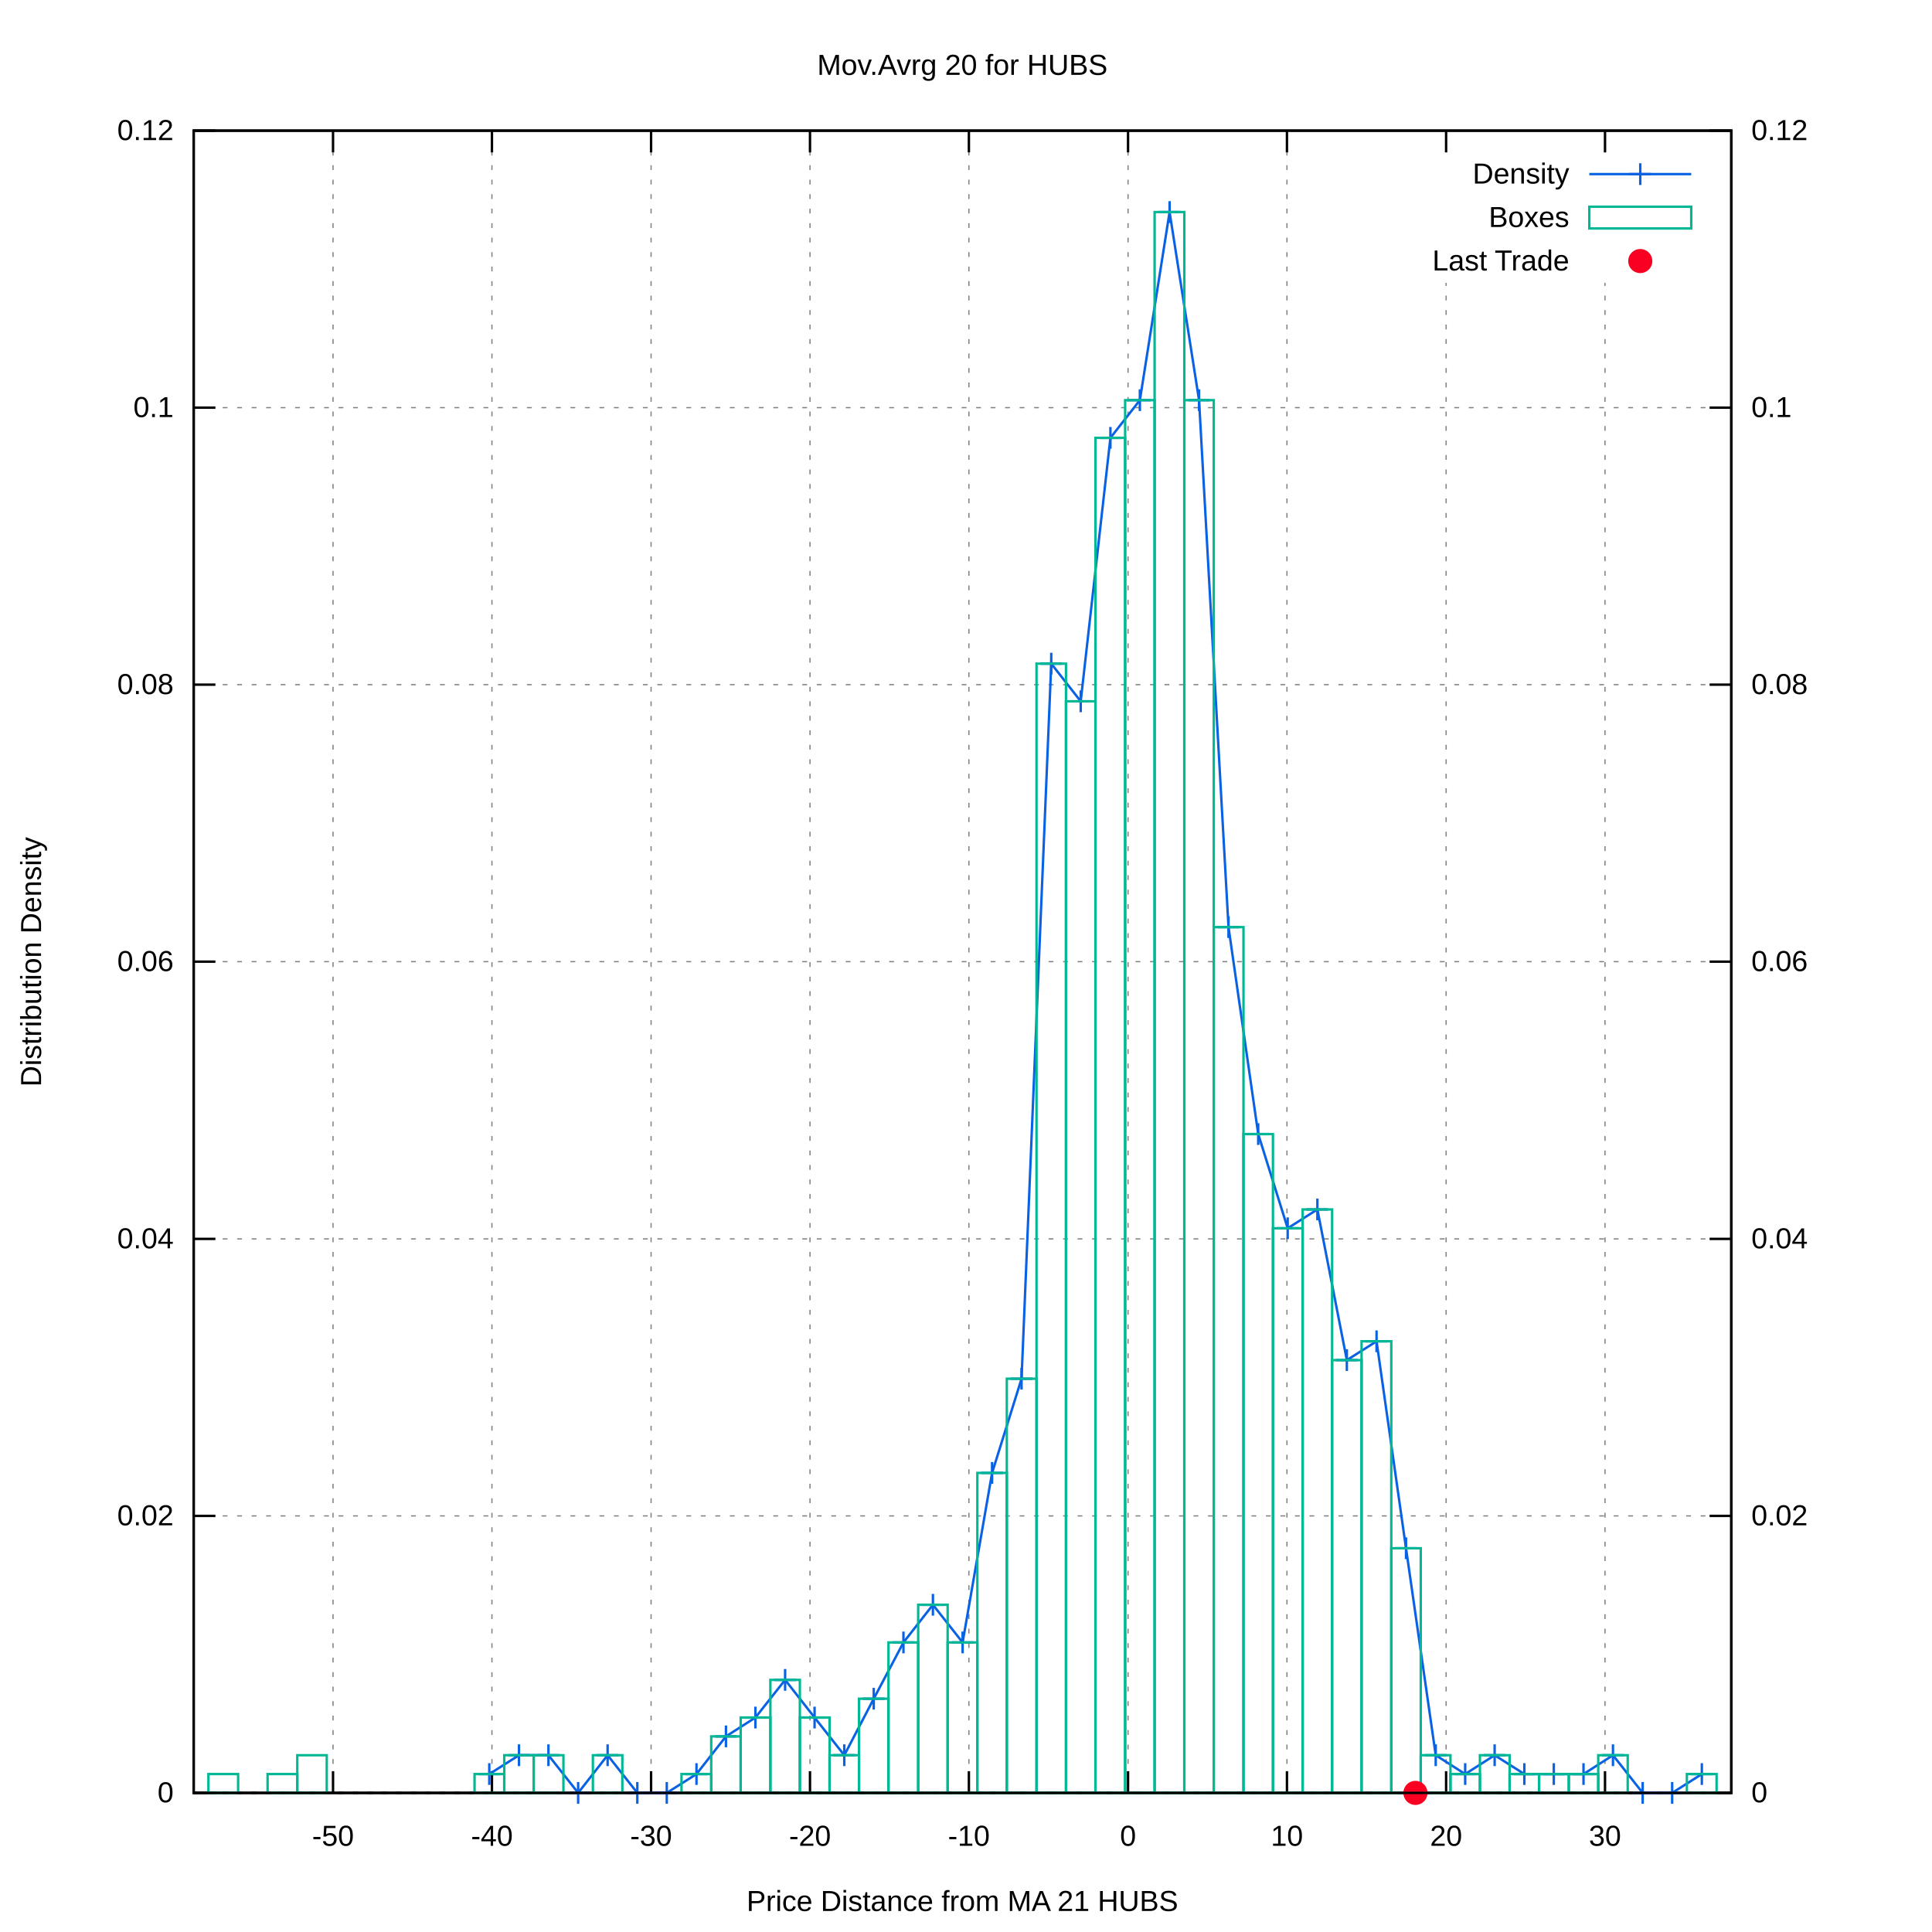
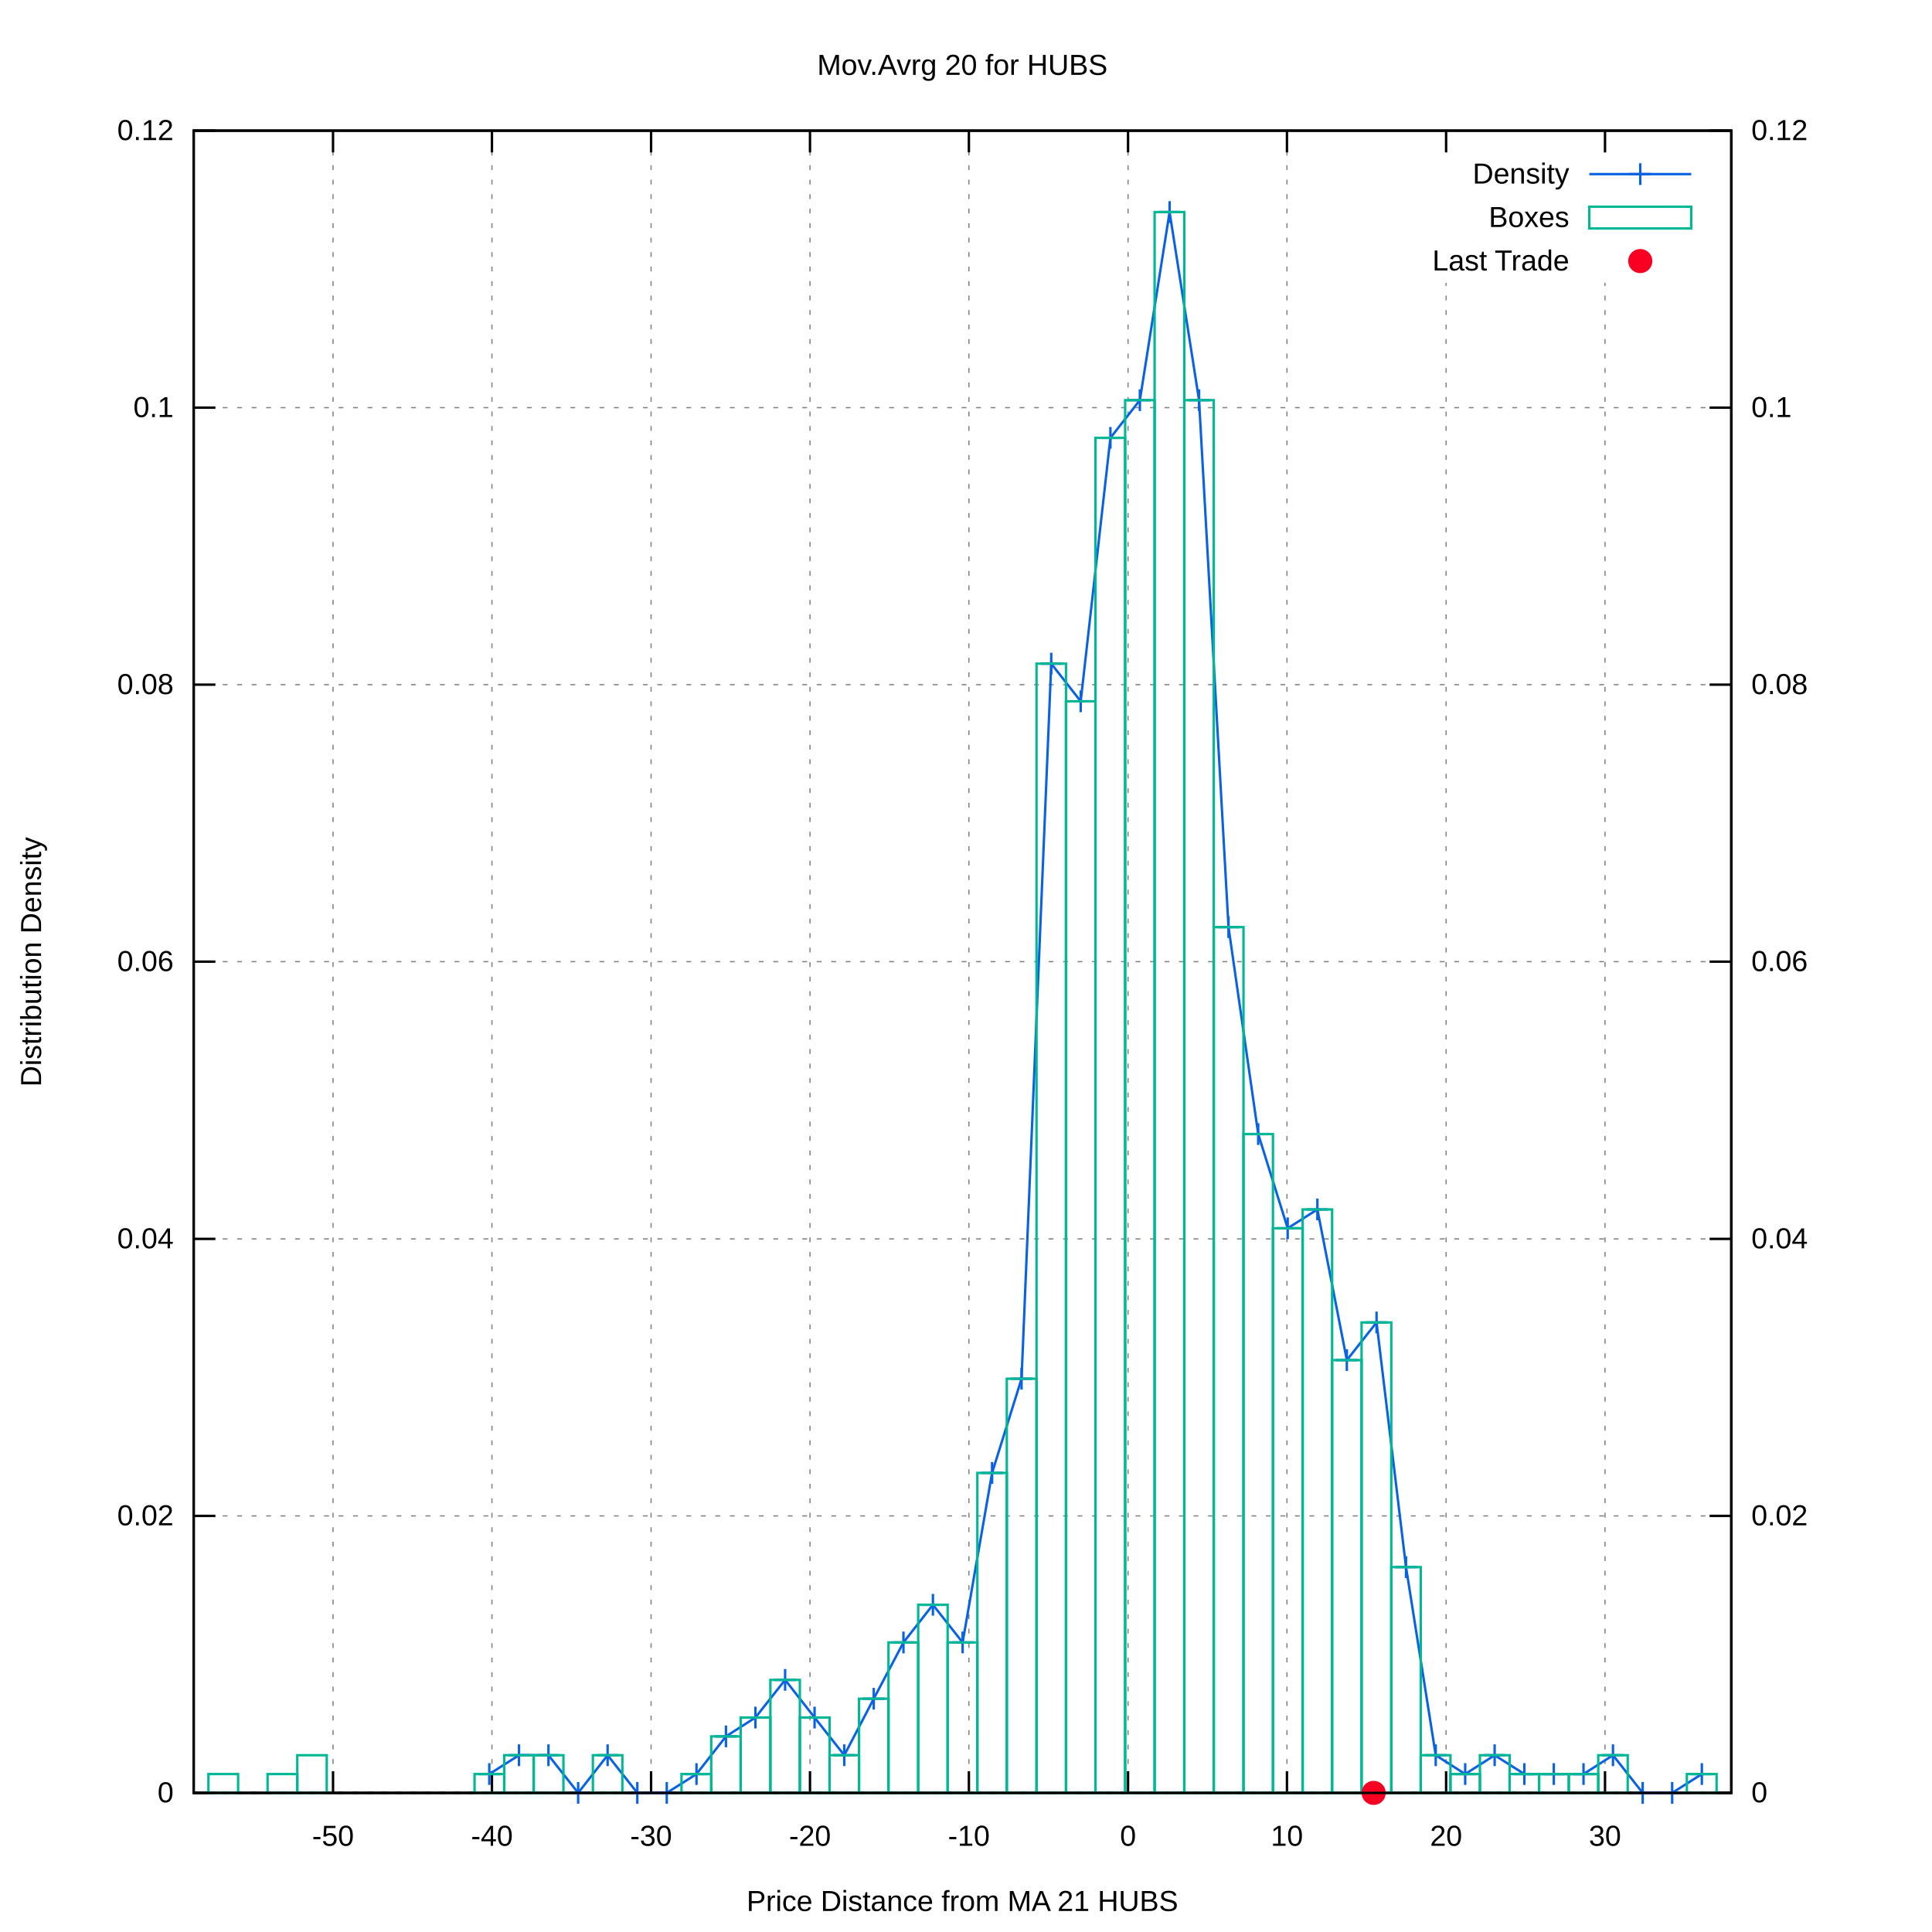
<svg xmlns="http://www.w3.org/2000/svg" xmlns:xlink="http://www.w3.org/1999/xlink" viewBox="0 0 800 800">
  <g id="gnuplot_canvas">
    <rect x="0" y="0" width="800" height="800" fill="#ffffff" />
    <defs>
      <circle id="gpDot" r="0.5" stroke-width="0.5" />
      <path id="gpPt0" stroke-width="0.222" stroke="currentColor" d="M-1,0 h2 M0,-1 v2" />
      <path id="gpPt1" stroke-width="0.222" stroke="currentColor" d="M-1,-1 L1,1 M1,-1 L-1,1" />
      <path id="gpPt2" stroke-width="0.222" stroke="currentColor" d="M-1,0 L1,0 M0,-1 L0,1 M-1,-1 L1,1 M-1,1 L1,-1" />
      <rect id="gpPt3" stroke-width="0.222" stroke="currentColor" x="-1" y="-1" width="2" height="2" />
      <rect id="gpPt4" stroke-width="0.222" stroke="currentColor" fill="currentColor" x="-1" y="-1" width="2" height="2" />
      <circle id="gpPt5" stroke-width="0.222" stroke="currentColor" cx="0" cy="0" r="1" />
      <use xlink:href="#gpPt5" id="gpPt6" fill="currentColor" stroke="none" />
      <path id="gpPt7" stroke-width="0.222" stroke="currentColor" d="M0,-1.33 L-1.33,0.67 L1.33,0.67 z" />
      <use xlink:href="#gpPt7" id="gpPt8" fill="currentColor" stroke="none" />
      <use xlink:href="#gpPt7" id="gpPt9" stroke="currentColor" transform="rotate(180)" />
      <use xlink:href="#gpPt9" id="gpPt10" fill="currentColor" stroke="none" />
      <use xlink:href="#gpPt3" id="gpPt11" stroke="currentColor" transform="rotate(45)" />
      <use xlink:href="#gpPt11" id="gpPt12" fill="currentColor" stroke="none" />
      <path id="gpPt13" stroke-width="0.222" stroke="currentColor" d="M0,1.330 L1.265,0.411 L0.782,-1.067 L-0.782,-1.076 L-1.265,0.411 z" />
      <use xlink:href="#gpPt13" id="gpPt14" fill="currentColor" stroke="none" />
      <filter id="textbox" filterUnits="objectBoundingBox" x="0" y="0" height="1" width="1">
        <feFlood flood-color="#FFFFFF" flood-opacity="1" result="bgnd" />
        <feComposite in="SourceGraphic" in2="bgnd" operator="atop" />
      </filter>
      <filter id="greybox" filterUnits="objectBoundingBox" x="0" y="0" height="1" width="1">
        <feFlood flood-color="lightgrey" flood-opacity="1" result="grey" />
        <feComposite in="SourceGraphic" in2="grey" operator="atop" />
      </filter>
    </defs>
    <g fill="none" color="#FFFFFF" stroke="black" stroke-width="1.00" stroke-linecap="butt" stroke-linejoin="miter">
</g>
    <g fill="none" color="black" stroke="currentColor" stroke-width="1.00" stroke-linecap="butt" stroke-linejoin="miter">
</g>
    <g fill="none" color="black" stroke="black" stroke-width="0.50" stroke-linecap="butt" stroke-linejoin="miter">
</g>
    <g fill="none" color="gray" stroke="currentColor" stroke-width="0.50" stroke-linecap="butt" stroke-linejoin="miter">
      <path stroke="gray" stroke-dasharray="2,4" class="gridline" d="M80.2,742.4 L716.9,742.4  " />
    </g>
    <g fill="none" color="gray" stroke="gray" stroke-width="1.00" stroke-linecap="butt" stroke-linejoin="miter">
</g>
    <g fill="none" color="black" stroke="currentColor" stroke-width="1.00" stroke-linecap="butt" stroke-linejoin="miter">
      <path stroke="black" d="M80.2,742.4 L89.2,742.4  " />
      <g transform="translate(71.9,746.3)" stroke="none" fill="black" font-family="arial" font-size="12.00" text-anchor="end">
        <text>
          <tspan font-family="arial"> 0</tspan>
        </text>
      </g>
    </g>
    <g fill="none" color="black" stroke="currentColor" stroke-width="1.00" stroke-linecap="butt" stroke-linejoin="miter">
</g>
    <g fill="none" color="black" stroke="black" stroke-width="0.50" stroke-linecap="butt" stroke-linejoin="miter">
</g>
    <g fill="none" color="gray" stroke="currentColor" stroke-width="0.50" stroke-linecap="butt" stroke-linejoin="miter">
      <path stroke="gray" stroke-dasharray="2,4" class="gridline" d="M80.2,627.7 L716.9,627.7  " />
    </g>
    <g fill="none" color="gray" stroke="gray" stroke-width="1.00" stroke-linecap="butt" stroke-linejoin="miter">
</g>
    <g fill="none" color="black" stroke="currentColor" stroke-width="1.00" stroke-linecap="butt" stroke-linejoin="miter">
      <path stroke="black" d="M80.2,627.7 L89.2,627.7  " />
      <g transform="translate(71.9,631.6)" stroke="none" fill="black" font-family="arial" font-size="12.00" text-anchor="end">
        <text>
          <tspan font-family="arial"> 0.02</tspan>
        </text>
      </g>
    </g>
    <g fill="none" color="black" stroke="currentColor" stroke-width="1.00" stroke-linecap="butt" stroke-linejoin="miter">
</g>
    <g fill="none" color="black" stroke="black" stroke-width="0.50" stroke-linecap="butt" stroke-linejoin="miter">
</g>
    <g fill="none" color="gray" stroke="currentColor" stroke-width="0.50" stroke-linecap="butt" stroke-linejoin="miter">
      <path stroke="gray" stroke-dasharray="2,4" class="gridline" d="M80.2,513.0 L716.9,513.0  " />
    </g>
    <g fill="none" color="gray" stroke="gray" stroke-width="1.00" stroke-linecap="butt" stroke-linejoin="miter">
</g>
    <g fill="none" color="black" stroke="currentColor" stroke-width="1.00" stroke-linecap="butt" stroke-linejoin="miter">
      <path stroke="black" d="M80.2,513.0 L89.2,513.0  " />
      <g transform="translate(71.9,516.9)" stroke="none" fill="black" font-family="arial" font-size="12.00" text-anchor="end">
        <text>
          <tspan font-family="arial"> 0.04</tspan>
        </text>
      </g>
    </g>
    <g fill="none" color="black" stroke="currentColor" stroke-width="1.00" stroke-linecap="butt" stroke-linejoin="miter">
</g>
    <g fill="none" color="black" stroke="black" stroke-width="0.50" stroke-linecap="butt" stroke-linejoin="miter">
</g>
    <g fill="none" color="gray" stroke="currentColor" stroke-width="0.50" stroke-linecap="butt" stroke-linejoin="miter">
      <path stroke="gray" stroke-dasharray="2,4" class="gridline" d="M80.2,398.2 L716.9,398.2  " />
    </g>
    <g fill="none" color="gray" stroke="gray" stroke-width="1.00" stroke-linecap="butt" stroke-linejoin="miter">
</g>
    <g fill="none" color="black" stroke="currentColor" stroke-width="1.00" stroke-linecap="butt" stroke-linejoin="miter">
      <path stroke="black" d="M80.2,398.2 L89.2,398.2  " />
      <g transform="translate(71.9,402.1)" stroke="none" fill="black" font-family="arial" font-size="12.00" text-anchor="end">
        <text>
          <tspan font-family="arial"> 0.06</tspan>
        </text>
      </g>
    </g>
    <g fill="none" color="black" stroke="currentColor" stroke-width="1.00" stroke-linecap="butt" stroke-linejoin="miter">
</g>
    <g fill="none" color="black" stroke="black" stroke-width="0.50" stroke-linecap="butt" stroke-linejoin="miter">
</g>
    <g fill="none" color="gray" stroke="currentColor" stroke-width="0.50" stroke-linecap="butt" stroke-linejoin="miter">
      <path stroke="gray" stroke-dasharray="2,4" class="gridline" d="M80.2,283.5 L716.9,283.5  " />
    </g>
    <g fill="none" color="gray" stroke="gray" stroke-width="1.00" stroke-linecap="butt" stroke-linejoin="miter">
</g>
    <g fill="none" color="black" stroke="currentColor" stroke-width="1.00" stroke-linecap="butt" stroke-linejoin="miter">
      <path stroke="black" d="M80.2,283.5 L89.2,283.5  " />
      <g transform="translate(71.9,287.4)" stroke="none" fill="black" font-family="arial" font-size="12.00" text-anchor="end">
        <text>
          <tspan font-family="arial"> 0.08</tspan>
        </text>
      </g>
    </g>
    <g fill="none" color="black" stroke="currentColor" stroke-width="1.00" stroke-linecap="butt" stroke-linejoin="miter">
</g>
    <g fill="none" color="black" stroke="black" stroke-width="0.50" stroke-linecap="butt" stroke-linejoin="miter">
</g>
    <g fill="none" color="gray" stroke="currentColor" stroke-width="0.50" stroke-linecap="butt" stroke-linejoin="miter">
      <path stroke="gray" stroke-dasharray="2,4" class="gridline" d="M80.2,168.8 L716.9,168.8  " />
    </g>
    <g fill="none" color="gray" stroke="gray" stroke-width="1.00" stroke-linecap="butt" stroke-linejoin="miter">
</g>
    <g fill="none" color="black" stroke="currentColor" stroke-width="1.00" stroke-linecap="butt" stroke-linejoin="miter">
      <path stroke="black" d="M80.2,168.8 L89.2,168.8  " />
      <g transform="translate(71.9,172.7)" stroke="none" fill="black" font-family="arial" font-size="12.00" text-anchor="end">
        <text>
          <tspan font-family="arial"> 0.1</tspan>
        </text>
      </g>
    </g>
    <g fill="none" color="black" stroke="currentColor" stroke-width="1.00" stroke-linecap="butt" stroke-linejoin="miter">
</g>
    <g fill="none" color="black" stroke="black" stroke-width="0.50" stroke-linecap="butt" stroke-linejoin="miter">
</g>
    <g fill="none" color="gray" stroke="currentColor" stroke-width="0.50" stroke-linecap="butt" stroke-linejoin="miter">
      <path stroke="gray" stroke-dasharray="2,4" class="gridline" d="M80.2,54.1 L716.9,54.1  " />
    </g>
    <g fill="none" color="gray" stroke="gray" stroke-width="1.00" stroke-linecap="butt" stroke-linejoin="miter">
</g>
    <g fill="none" color="black" stroke="currentColor" stroke-width="1.00" stroke-linecap="butt" stroke-linejoin="miter">
      <path stroke="black" d="M80.2,54.1 L89.2,54.1  " />
      <g transform="translate(71.9,58.0)" stroke="none" fill="black" font-family="arial" font-size="12.00" text-anchor="end">
        <text>
          <tspan font-family="arial"> 0.12</tspan>
        </text>
      </g>
    </g>
    <g fill="none" color="black" stroke="currentColor" stroke-width="1.00" stroke-linecap="butt" stroke-linejoin="miter">
</g>
    <g fill="none" color="black" stroke="black" stroke-width="0.50" stroke-linecap="butt" stroke-linejoin="miter">
</g>
    <g fill="none" color="gray" stroke="currentColor" stroke-width="0.50" stroke-linecap="butt" stroke-linejoin="miter">
      <path stroke="gray" stroke-dasharray="2,4" class="gridline" d="M137.9,742.4 L137.9,54.1  " />
    </g>
    <g fill="none" color="gray" stroke="gray" stroke-width="1.00" stroke-linecap="butt" stroke-linejoin="miter">
</g>
    <g fill="none" color="black" stroke="currentColor" stroke-width="1.00" stroke-linecap="butt" stroke-linejoin="miter">
      <path stroke="black" d="M137.9,742.4 L137.9,733.4 M137.9,54.1 L137.9,63.1  " />
      <g transform="translate(137.9,764.3)" stroke="none" fill="black" font-family="arial" font-size="12.00" text-anchor="middle">
        <text>
          <tspan font-family="arial">-50</tspan>
        </text>
      </g>
    </g>
    <g fill="none" color="black" stroke="currentColor" stroke-width="1.00" stroke-linecap="butt" stroke-linejoin="miter">
</g>
    <g fill="none" color="black" stroke="black" stroke-width="0.50" stroke-linecap="butt" stroke-linejoin="miter">
</g>
    <g fill="none" color="gray" stroke="currentColor" stroke-width="0.50" stroke-linecap="butt" stroke-linejoin="miter">
      <path stroke="gray" stroke-dasharray="2,4" class="gridline" d="M203.7,742.4 L203.7,54.1  " />
    </g>
    <g fill="none" color="gray" stroke="gray" stroke-width="1.00" stroke-linecap="butt" stroke-linejoin="miter">
</g>
    <g fill="none" color="black" stroke="currentColor" stroke-width="1.00" stroke-linecap="butt" stroke-linejoin="miter">
      <path stroke="black" d="M203.7,742.4 L203.7,733.4 M203.7,54.1 L203.7,63.1  " />
      <g transform="translate(203.7,764.3)" stroke="none" fill="black" font-family="arial" font-size="12.00" text-anchor="middle">
        <text>
          <tspan font-family="arial">-40</tspan>
        </text>
      </g>
    </g>
    <g fill="none" color="black" stroke="currentColor" stroke-width="1.00" stroke-linecap="butt" stroke-linejoin="miter">
</g>
    <g fill="none" color="black" stroke="black" stroke-width="0.50" stroke-linecap="butt" stroke-linejoin="miter">
</g>
    <g fill="none" color="gray" stroke="currentColor" stroke-width="0.50" stroke-linecap="butt" stroke-linejoin="miter">
      <path stroke="gray" stroke-dasharray="2,4" class="gridline" d="M269.6,742.4 L269.6,54.1  " />
    </g>
    <g fill="none" color="gray" stroke="gray" stroke-width="1.00" stroke-linecap="butt" stroke-linejoin="miter">
</g>
    <g fill="none" color="black" stroke="currentColor" stroke-width="1.00" stroke-linecap="butt" stroke-linejoin="miter">
      <path stroke="black" d="M269.6,742.4 L269.6,733.4 M269.6,54.1 L269.6,63.1  " />
      <g transform="translate(269.6,764.3)" stroke="none" fill="black" font-family="arial" font-size="12.00" text-anchor="middle">
        <text>
          <tspan font-family="arial">-30</tspan>
        </text>
      </g>
    </g>
    <g fill="none" color="black" stroke="currentColor" stroke-width="1.00" stroke-linecap="butt" stroke-linejoin="miter">
</g>
    <g fill="none" color="black" stroke="black" stroke-width="0.50" stroke-linecap="butt" stroke-linejoin="miter">
</g>
    <g fill="none" color="gray" stroke="currentColor" stroke-width="0.50" stroke-linecap="butt" stroke-linejoin="miter">
      <path stroke="gray" stroke-dasharray="2,4" class="gridline" d="M335.4,742.4 L335.4,54.1  " />
    </g>
    <g fill="none" color="gray" stroke="gray" stroke-width="1.00" stroke-linecap="butt" stroke-linejoin="miter">
</g>
    <g fill="none" color="black" stroke="currentColor" stroke-width="1.00" stroke-linecap="butt" stroke-linejoin="miter">
      <path stroke="black" d="M335.4,742.4 L335.4,733.4 M335.4,54.1 L335.4,63.1  " />
      <g transform="translate(335.4,764.3)" stroke="none" fill="black" font-family="arial" font-size="12.00" text-anchor="middle">
        <text>
          <tspan font-family="arial">-20</tspan>
        </text>
      </g>
    </g>
    <g fill="none" color="black" stroke="currentColor" stroke-width="1.00" stroke-linecap="butt" stroke-linejoin="miter">
</g>
    <g fill="none" color="black" stroke="black" stroke-width="0.50" stroke-linecap="butt" stroke-linejoin="miter">
</g>
    <g fill="none" color="gray" stroke="currentColor" stroke-width="0.50" stroke-linecap="butt" stroke-linejoin="miter">
      <path stroke="gray" stroke-dasharray="2,4" class="gridline" d="M401.2,742.4 L401.2,54.1  " />
    </g>
    <g fill="none" color="gray" stroke="gray" stroke-width="1.00" stroke-linecap="butt" stroke-linejoin="miter">
</g>
    <g fill="none" color="black" stroke="currentColor" stroke-width="1.00" stroke-linecap="butt" stroke-linejoin="miter">
      <path stroke="black" d="M401.2,742.4 L401.2,733.4 M401.2,54.1 L401.2,63.1  " />
      <g transform="translate(401.2,764.3)" stroke="none" fill="black" font-family="arial" font-size="12.00" text-anchor="middle">
        <text>
          <tspan font-family="arial">-10</tspan>
        </text>
      </g>
    </g>
    <g fill="none" color="black" stroke="currentColor" stroke-width="1.00" stroke-linecap="butt" stroke-linejoin="miter">
</g>
    <g fill="none" color="black" stroke="black" stroke-width="0.50" stroke-linecap="butt" stroke-linejoin="miter">
</g>
    <g fill="none" color="gray" stroke="currentColor" stroke-width="0.50" stroke-linecap="butt" stroke-linejoin="miter">
      <path stroke="gray" stroke-dasharray="2,4" class="gridline" d="M467.1,742.4 L467.1,54.1  " />
    </g>
    <g fill="none" color="gray" stroke="gray" stroke-width="1.00" stroke-linecap="butt" stroke-linejoin="miter">
</g>
    <g fill="none" color="black" stroke="currentColor" stroke-width="1.00" stroke-linecap="butt" stroke-linejoin="miter">
      <path stroke="black" d="M467.1,742.4 L467.1,733.4 M467.1,54.1 L467.1,63.1  " />
      <g transform="translate(467.1,764.3)" stroke="none" fill="black" font-family="arial" font-size="12.00" text-anchor="middle">
        <text>
          <tspan font-family="arial"> 0</tspan>
        </text>
      </g>
    </g>
    <g fill="none" color="black" stroke="currentColor" stroke-width="1.00" stroke-linecap="butt" stroke-linejoin="miter">
</g>
    <g fill="none" color="black" stroke="black" stroke-width="0.50" stroke-linecap="butt" stroke-linejoin="miter">
</g>
    <g fill="none" color="gray" stroke="currentColor" stroke-width="0.50" stroke-linecap="butt" stroke-linejoin="miter">
      <path stroke="gray" stroke-dasharray="2,4" class="gridline" d="M532.9,742.4 L532.9,54.1  " />
    </g>
    <g fill="none" color="gray" stroke="gray" stroke-width="1.00" stroke-linecap="butt" stroke-linejoin="miter">
</g>
    <g fill="none" color="black" stroke="currentColor" stroke-width="1.00" stroke-linecap="butt" stroke-linejoin="miter">
      <path stroke="black" d="M532.9,742.4 L532.9,733.4 M532.9,54.1 L532.9,63.1  " />
      <g transform="translate(532.9,764.3)" stroke="none" fill="black" font-family="arial" font-size="12.00" text-anchor="middle">
        <text>
          <tspan font-family="arial"> 10</tspan>
        </text>
      </g>
    </g>
    <g fill="none" color="black" stroke="currentColor" stroke-width="1.00" stroke-linecap="butt" stroke-linejoin="miter">
</g>
    <g fill="none" color="black" stroke="black" stroke-width="0.50" stroke-linecap="butt" stroke-linejoin="miter">
</g>
    <g fill="none" color="gray" stroke="currentColor" stroke-width="0.50" stroke-linecap="butt" stroke-linejoin="miter">
      <path stroke="gray" stroke-dasharray="2,4" class="gridline" d="M598.8,742.4 L598.8,117.1 M598.8,63.1 L598.8,54.1  " />
    </g>
    <g fill="none" color="gray" stroke="gray" stroke-width="1.00" stroke-linecap="butt" stroke-linejoin="miter">
</g>
    <g fill="none" color="black" stroke="currentColor" stroke-width="1.00" stroke-linecap="butt" stroke-linejoin="miter">
      <path stroke="black" d="M598.8,742.4 L598.8,733.4 M598.8,54.1 L598.8,63.1  " />
      <g transform="translate(598.8,764.3)" stroke="none" fill="black" font-family="arial" font-size="12.00" text-anchor="middle">
        <text>
          <tspan font-family="arial"> 20</tspan>
        </text>
      </g>
    </g>
    <g fill="none" color="black" stroke="currentColor" stroke-width="1.00" stroke-linecap="butt" stroke-linejoin="miter">
</g>
    <g fill="none" color="black" stroke="black" stroke-width="0.50" stroke-linecap="butt" stroke-linejoin="miter">
</g>
    <g fill="none" color="gray" stroke="currentColor" stroke-width="0.50" stroke-linecap="butt" stroke-linejoin="miter">
      <path stroke="gray" stroke-dasharray="2,4" class="gridline" d="M664.6,742.4 L664.6,117.1 M664.6,63.1 L664.6,54.1  " />
    </g>
    <g fill="none" color="gray" stroke="gray" stroke-width="1.00" stroke-linecap="butt" stroke-linejoin="miter">
</g>
    <g fill="none" color="black" stroke="currentColor" stroke-width="1.00" stroke-linecap="butt" stroke-linejoin="miter">
      <path stroke="black" d="M664.6,742.4 L664.6,733.4 M664.6,54.1 L664.6,63.1  " />
      <g transform="translate(664.6,764.3)" stroke="none" fill="black" font-family="arial" font-size="12.00" text-anchor="middle">
        <text>
          <tspan font-family="arial"> 30</tspan>
        </text>
      </g>
    </g>
    <g fill="none" color="black" stroke="currentColor" stroke-width="1.00" stroke-linecap="butt" stroke-linejoin="miter">
      <path stroke="black" d="M716.9,742.4 L707.9,742.4  " />
      <g transform="translate(725.2,746.3)" stroke="none" fill="black" font-family="arial" font-size="12.00" text-anchor="start">
        <text>
          <tspan font-family="arial"> 0</tspan>
        </text>
      </g>
    </g>
    <g fill="none" color="black" stroke="currentColor" stroke-width="1.00" stroke-linecap="butt" stroke-linejoin="miter">
      <path stroke="black" d="M716.9,627.7 L707.9,627.7  " />
      <g transform="translate(725.2,631.6)" stroke="none" fill="black" font-family="arial" font-size="12.00" text-anchor="start">
        <text>
          <tspan font-family="arial"> 0.02</tspan>
        </text>
      </g>
    </g>
    <g fill="none" color="black" stroke="currentColor" stroke-width="1.00" stroke-linecap="butt" stroke-linejoin="miter">
      <path stroke="black" d="M716.9,513.0 L707.9,513.0  " />
      <g transform="translate(725.2,516.9)" stroke="none" fill="black" font-family="arial" font-size="12.00" text-anchor="start">
        <text>
          <tspan font-family="arial"> 0.04</tspan>
        </text>
      </g>
    </g>
    <g fill="none" color="black" stroke="currentColor" stroke-width="1.00" stroke-linecap="butt" stroke-linejoin="miter">
      <path stroke="black" d="M716.9,398.2 L707.9,398.2  " />
      <g transform="translate(725.2,402.1)" stroke="none" fill="black" font-family="arial" font-size="12.00" text-anchor="start">
        <text>
          <tspan font-family="arial"> 0.06</tspan>
        </text>
      </g>
    </g>
    <g fill="none" color="black" stroke="currentColor" stroke-width="1.00" stroke-linecap="butt" stroke-linejoin="miter">
      <path stroke="black" d="M716.9,283.5 L707.9,283.5  " />
      <g transform="translate(725.2,287.4)" stroke="none" fill="black" font-family="arial" font-size="12.00" text-anchor="start">
        <text>
          <tspan font-family="arial"> 0.08</tspan>
        </text>
      </g>
    </g>
    <g fill="none" color="black" stroke="currentColor" stroke-width="1.00" stroke-linecap="butt" stroke-linejoin="miter">
      <path stroke="black" d="M716.9,168.8 L707.9,168.8  " />
      <g transform="translate(725.2,172.7)" stroke="none" fill="black" font-family="arial" font-size="12.00" text-anchor="start">
        <text>
          <tspan font-family="arial"> 0.1</tspan>
        </text>
      </g>
    </g>
    <g fill="none" color="black" stroke="currentColor" stroke-width="1.00" stroke-linecap="butt" stroke-linejoin="miter">
      <path stroke="black" d="M716.9,54.1 L707.9,54.1  " />
      <g transform="translate(725.2,58.0)" stroke="none" fill="black" font-family="arial" font-size="12.00" text-anchor="start">
        <text>
          <tspan font-family="arial"> 0.12</tspan>
        </text>
      </g>
    </g>
    <g fill="none" color="black" stroke="currentColor" stroke-width="1.00" stroke-linecap="butt" stroke-linejoin="miter">
</g>
    <g fill="none" color="gray" stroke="currentColor" stroke-width="1.00" stroke-linecap="butt" stroke-linejoin="miter">
      <path stroke="black" stroke-dasharray="2,4" d="M80.2,742.4 L716.9,742.4  " />
    </g>
    <g fill="none" color="black" stroke="currentColor" stroke-width="1.00" stroke-linecap="butt" stroke-linejoin="miter">
      <path stroke="black" d="M80.2,54.1 L80.2,742.4 L716.9,742.4 L716.9,54.1 L80.2,54.1 Z  " />
    </g>
    <g fill="none" color="black" stroke="currentColor" stroke-width="1.00" stroke-linecap="butt" stroke-linejoin="miter">
      <g transform="translate(17.0,398.3) rotate(270)" stroke="none" fill="black" font-family="arial" font-size="12.00" text-anchor="middle">
        <text>
          <tspan font-family="arial">Distribution Density</tspan>
        </text>
      </g>
    </g>
    <g fill="none" color="black" stroke="currentColor" stroke-width="1.00" stroke-linecap="butt" stroke-linejoin="miter">
      <g transform="translate(398.5,791.3)" stroke="none" fill="black" font-family="arial" font-size="12.00" text-anchor="middle">
        <text>
          <tspan font-family="arial">Price Distance from MA 21 HUBS</tspan>
        </text>
      </g>
    </g>
    <g fill="none" color="black" stroke="currentColor" stroke-width="1.00" stroke-linecap="butt" stroke-linejoin="miter">
      <g transform="translate(398.5,31.0)" stroke="none" fill="black" font-family="arial" font-size="12.00" text-anchor="middle">
        <text>
          <tspan font-family="arial">Mov.Avrg 20 for HUBS </tspan>
        </text>
      </g>
    </g>
    <g id="gnuplot_plot_1">
      <g fill="none" color="black" stroke="currentColor" stroke-width="1.00" stroke-linecap="butt" stroke-linejoin="miter">
        <g transform="translate(649.8,76.0)" stroke="none" fill="black" font-family="arial" font-size="12.00" text-anchor="end">
          <text>
            <tspan font-family="arial">Density</tspan>
          </text>
        </g>
      </g>
      <g fill="none" color="black" stroke="currentColor" stroke-width="1.00" stroke-linecap="butt" stroke-linejoin="miter">
-         <path stroke="rgb(  9,  97, 228)" d="M658.1,72.1 L700.3,72.1 M202.6,734.6 L214.9,726.8 L227.1,726.8 L239.4,742.4 L251.6,726.8 L263.9,742.4   L276.1,742.4 L288.4,734.6 L300.6,719.0 L312.8,711.2 L325.1,695.6 L337.3,711.2 L349.6,726.8 L361.8,703.4   L374.1,680.1 L386.3,664.5 L398.6,680.1 L410.8,609.9 L423.0,570.9 L435.3,274.8 L447.5,290.4 L459.8,181.3   L472.0,165.7 L484.3,87.8 L496.5,165.7 L508.7,383.9 L521.0,469.6 L533.2,508.6 L545.5,500.8 L557.7,563.2   L570.0,555.4 L582.2,641.1 L594.5,726.8 L606.7,734.6 L618.9,726.8 L631.2,734.6 L643.4,734.6 L655.7,734.6   L667.9,726.8 L680.2,742.4 L692.4,742.4 L704.7,734.6  " />
+         <path stroke="rgb(  9,  97, 228)" d="M658.1,72.1 L700.3,72.1 M202.6,734.6 L214.9,726.8 L227.1,726.8 L239.4,742.4 L251.6,726.8 L263.9,742.4   L276.1,742.4 L288.4,734.6 L300.6,719.0 L312.8,711.2 L325.1,695.6 L337.3,711.2 L349.6,726.8 L361.8,703.4   L374.1,680.1 L386.3,664.5 L398.6,680.1 L410.8,609.9 L423.0,570.9 L435.3,274.8 L447.5,290.4 L459.8,181.3   L472.0,165.7 L484.3,87.8 L496.5,165.7 L508.7,383.9 L521.0,469.6 L533.2,508.6 L545.5,500.8 L557.7,563.2   L570.0,547.6 L582.2,648.9 L594.5,726.8 L606.7,734.6 L618.9,726.8 L631.2,734.6 L643.4,734.6 L655.7,734.6   L667.9,726.8 L680.2,742.4 L692.4,742.4 L704.7,734.6  " />
        <use xlink:href="#gpPt0" transform="translate(202.6,734.6) scale(4.50)" color="rgb(  9,  97, 228)" />
        <use xlink:href="#gpPt0" transform="translate(214.9,726.8) scale(4.50)" color="rgb(  9,  97, 228)" />
        <use xlink:href="#gpPt0" transform="translate(227.1,726.8) scale(4.50)" color="rgb(  9,  97, 228)" />
        <use xlink:href="#gpPt0" transform="translate(239.4,742.4) scale(4.50)" color="rgb(  9,  97, 228)" />
        <use xlink:href="#gpPt0" transform="translate(251.6,726.8) scale(4.50)" color="rgb(  9,  97, 228)" />
        <use xlink:href="#gpPt0" transform="translate(263.9,742.4) scale(4.50)" color="rgb(  9,  97, 228)" />
        <use xlink:href="#gpPt0" transform="translate(276.1,742.4) scale(4.50)" color="rgb(  9,  97, 228)" />
        <use xlink:href="#gpPt0" transform="translate(288.4,734.6) scale(4.50)" color="rgb(  9,  97, 228)" />
        <use xlink:href="#gpPt0" transform="translate(300.6,719.0) scale(4.50)" color="rgb(  9,  97, 228)" />
        <use xlink:href="#gpPt0" transform="translate(312.8,711.2) scale(4.50)" color="rgb(  9,  97, 228)" />
        <use xlink:href="#gpPt0" transform="translate(325.1,695.6) scale(4.50)" color="rgb(  9,  97, 228)" />
        <use xlink:href="#gpPt0" transform="translate(337.3,711.2) scale(4.50)" color="rgb(  9,  97, 228)" />
        <use xlink:href="#gpPt0" transform="translate(349.6,726.8) scale(4.50)" color="rgb(  9,  97, 228)" />
        <use xlink:href="#gpPt0" transform="translate(361.8,703.4) scale(4.50)" color="rgb(  9,  97, 228)" />
        <use xlink:href="#gpPt0" transform="translate(374.1,680.1) scale(4.50)" color="rgb(  9,  97, 228)" />
        <use xlink:href="#gpPt0" transform="translate(386.3,664.5) scale(4.50)" color="rgb(  9,  97, 228)" />
        <use xlink:href="#gpPt0" transform="translate(398.6,680.1) scale(4.50)" color="rgb(  9,  97, 228)" />
        <use xlink:href="#gpPt0" transform="translate(410.8,609.9) scale(4.50)" color="rgb(  9,  97, 228)" />
        <use xlink:href="#gpPt0" transform="translate(423.0,570.9) scale(4.50)" color="rgb(  9,  97, 228)" />
        <use xlink:href="#gpPt0" transform="translate(435.3,274.8) scale(4.50)" color="rgb(  9,  97, 228)" />
        <use xlink:href="#gpPt0" transform="translate(447.5,290.4) scale(4.50)" color="rgb(  9,  97, 228)" />
        <use xlink:href="#gpPt0" transform="translate(459.8,181.3) scale(4.50)" color="rgb(  9,  97, 228)" />
        <use xlink:href="#gpPt0" transform="translate(472.0,165.7) scale(4.50)" color="rgb(  9,  97, 228)" />
        <use xlink:href="#gpPt0" transform="translate(484.3,87.8) scale(4.50)" color="rgb(  9,  97, 228)" />
        <use xlink:href="#gpPt0" transform="translate(496.5,165.7) scale(4.50)" color="rgb(  9,  97, 228)" />
        <use xlink:href="#gpPt0" transform="translate(508.7,383.9) scale(4.50)" color="rgb(  9,  97, 228)" />
        <use xlink:href="#gpPt0" transform="translate(521.0,469.6) scale(4.50)" color="rgb(  9,  97, 228)" />
        <use xlink:href="#gpPt0" transform="translate(533.2,508.6) scale(4.50)" color="rgb(  9,  97, 228)" />
        <use xlink:href="#gpPt0" transform="translate(545.5,500.8) scale(4.50)" color="rgb(  9,  97, 228)" />
        <use xlink:href="#gpPt0" transform="translate(557.7,563.2) scale(4.50)" color="rgb(  9,  97, 228)" />
-         <use xlink:href="#gpPt0" transform="translate(570.0,555.4) scale(4.50)" color="rgb(  9,  97, 228)" />
-         <use xlink:href="#gpPt0" transform="translate(582.2,641.1) scale(4.50)" color="rgb(  9,  97, 228)" />
+         <use xlink:href="#gpPt0" transform="translate(570.0,547.6) scale(4.50)" color="rgb(  9,  97, 228)" />
+         <use xlink:href="#gpPt0" transform="translate(582.2,648.9) scale(4.50)" color="rgb(  9,  97, 228)" />
        <use xlink:href="#gpPt0" transform="translate(594.5,726.8) scale(4.50)" color="rgb(  9,  97, 228)" />
        <use xlink:href="#gpPt0" transform="translate(606.7,734.6) scale(4.50)" color="rgb(  9,  97, 228)" />
        <use xlink:href="#gpPt0" transform="translate(618.9,726.8) scale(4.50)" color="rgb(  9,  97, 228)" />
        <use xlink:href="#gpPt0" transform="translate(631.2,734.6) scale(4.50)" color="rgb(  9,  97, 228)" />
        <use xlink:href="#gpPt0" transform="translate(643.4,734.6) scale(4.50)" color="rgb(  9,  97, 228)" />
        <use xlink:href="#gpPt0" transform="translate(655.7,734.6) scale(4.50)" color="rgb(  9,  97, 228)" />
        <use xlink:href="#gpPt0" transform="translate(667.9,726.8) scale(4.50)" color="rgb(  9,  97, 228)" />
        <use xlink:href="#gpPt0" transform="translate(680.2,742.4) scale(4.50)" color="rgb(  9,  97, 228)" />
        <use xlink:href="#gpPt0" transform="translate(692.4,742.4) scale(4.50)" color="rgb(  9,  97, 228)" />
        <use xlink:href="#gpPt0" transform="translate(704.7,734.6) scale(4.50)" color="rgb(  9,  97, 228)" />
        <use xlink:href="#gpPt0" transform="translate(679.2,72.1) scale(4.50)" color="rgb(  9,  97, 228)" />
      </g>
    </g>
    <g id="gnuplot_plot_2">
      <g fill="none" color="black" stroke="currentColor" stroke-width="1.00" stroke-linecap="butt" stroke-linejoin="miter">
        <g transform="translate(649.8,94.0)" stroke="none" fill="black" font-family="arial" font-size="12.00" text-anchor="end">
          <text>
            <tspan font-family="arial">Boxes</tspan>
          </text>
        </g>
      </g>
      <g fill="none" color="black" stroke="currentColor" stroke-width="1.00" stroke-linecap="butt" stroke-linejoin="miter">
        <path stroke="rgb(  0, 184, 148)" d="M658.1,94.6 L700.3,94.6 L700.3,85.6 L658.1,85.6 L658.1,94.6 Z  " />
        <path stroke="rgb(  0, 184, 148)" d="M86.3,742.4 L86.3,734.6 L98.6,734.6 L98.6,742.4 L86.3,742.4 Z  " />
        <path stroke="rgb(  0, 184, 148)" d="M110.8,742.4 L110.8,734.6 L123.1,734.6 L123.1,742.4 L110.8,742.4 Z  " />
        <path stroke="rgb(  0, 184, 148)" d="M123.1,742.4 L123.1,726.8 L135.3,726.8 L135.3,742.4 L123.1,742.4 Z  " />
        <path stroke="rgb(  0, 184, 148)" d="M196.5,742.4 L196.5,734.6 L208.8,734.6 L208.8,742.4 L196.5,742.4 Z  " />
        <path stroke="rgb(  0, 184, 148)" d="M208.8,742.4 L208.8,726.8 L221.0,726.8 L221.0,742.4 L208.8,742.4 Z  " />
        <path stroke="rgb(  0, 184, 148)" d="M221.0,742.4 L221.0,726.8 L233.3,726.8 L233.3,742.4 L221.0,742.4 Z  " />
        <path stroke="rgb(  0, 184, 148)" d="M245.5,742.4 L245.5,726.8 L257.7,726.8 L257.7,742.4 L245.5,742.4 Z  " />
        <path stroke="rgb(  0, 184, 148)" d="M282.2,742.4 L282.2,734.6 L294.5,734.6 L294.5,742.4 L282.2,742.4 Z  " />
        <path stroke="rgb(  0, 184, 148)" d="M294.5,742.4 L294.5,719.0 L306.7,719.0 L306.7,742.4 L294.5,742.4 Z  " />
        <path stroke="rgb(  0, 184, 148)" d="M306.7,742.4 L306.7,711.2 L319.0,711.2 L319.0,742.4 L306.7,742.4 Z  " />
        <path stroke="rgb(  0, 184, 148)" d="M319.0,742.4 L319.0,695.6 L331.2,695.6 L331.2,742.4 L319.0,742.4 Z  " />
        <path stroke="rgb(  0, 184, 148)" d="M331.2,742.4 L331.2,711.2 L343.5,711.2 L343.5,742.4 L331.2,742.4 Z  " />
        <path stroke="rgb(  0, 184, 148)" d="M343.5,742.4 L343.5,726.8 L355.7,726.8 L355.7,742.4 L343.5,742.4 Z  " />
        <path stroke="rgb(  0, 184, 148)" d="M355.7,742.4 L355.7,703.4 L367.9,703.4 L367.9,742.4 L355.7,742.4 Z  " />
        <path stroke="rgb(  0, 184, 148)" d="M367.9,742.4 L367.9,680.1 L380.2,680.1 L380.2,742.4 L367.9,742.4 Z  " />
        <path stroke="rgb(  0, 184, 148)" d="M380.2,742.4 L380.2,664.5 L392.4,664.5 L392.4,742.4 L380.2,742.4 Z  " />
        <path stroke="rgb(  0, 184, 148)" d="M392.4,742.4 L392.4,680.1 L404.7,680.1 L404.7,742.4 L392.4,742.4 Z  " />
        <path stroke="rgb(  0, 184, 148)" d="M404.7,742.4 L404.7,609.9 L416.9,609.9 L416.9,742.4 L404.7,742.4 Z  " />
        <path stroke="rgb(  0, 184, 148)" d="M416.9,742.4 L416.9,570.9 L429.2,570.9 L429.2,742.4 L416.9,742.4 Z  " />
        <path stroke="rgb(  0, 184, 148)" d="M429.2,742.4 L429.2,274.8 L441.4,274.8 L441.4,742.4 L429.2,742.4 Z  " />
        <path stroke="rgb(  0, 184, 148)" d="M441.4,742.4 L441.4,290.4 L453.6,290.4 L453.6,742.4 L441.4,742.4 Z  " />
        <path stroke="rgb(  0, 184, 148)" d="M453.6,742.4 L453.6,181.3 L465.9,181.3 L465.9,742.4 L453.6,742.4 Z  " />
        <path stroke="rgb(  0, 184, 148)" d="M465.9,742.4 L465.9,165.7 L478.1,165.7 L478.1,742.4 L465.9,742.4 Z  " />
        <path stroke="rgb(  0, 184, 148)" d="M478.1,742.4 L478.1,87.8 L490.4,87.8 L490.4,742.4 L478.1,742.4 Z  " />
        <path stroke="rgb(  0, 184, 148)" d="M490.4,742.4 L490.4,165.7 L502.6,165.7 L502.6,742.4 L490.4,742.4 Z  " />
        <path stroke="rgb(  0, 184, 148)" d="M502.6,742.4 L502.6,383.9 L514.9,383.9 L514.9,742.4 L502.6,742.4 Z  " />
        <path stroke="rgb(  0, 184, 148)" d="M514.9,742.4 L514.9,469.6 L527.1,469.6 L527.1,742.4 L514.9,742.4 Z  " />
        <path stroke="rgb(  0, 184, 148)" d="M527.1,742.4 L527.1,508.6 L539.4,508.6 L539.4,742.4 L527.1,742.4 Z  " />
        <path stroke="rgb(  0, 184, 148)" d="M539.4,742.4 L539.4,500.8 L551.6,500.8 L551.6,742.4 L539.4,742.4 Z  " />
        <path stroke="rgb(  0, 184, 148)" d="M551.6,742.4 L551.6,563.2 L563.8,563.2 L563.8,742.4 L551.6,742.4 Z  " />
-         <path stroke="rgb(  0, 184, 148)" d="M563.8,742.4 L563.8,555.4 L576.1,555.4 L576.1,742.4 L563.8,742.4 Z  " />
-         <path stroke="rgb(  0, 184, 148)" d="M576.1,742.4 L576.1,641.1 L588.3,641.1 L588.3,742.4 L576.1,742.4 Z  " />
+         <path stroke="rgb(  0, 184, 148)" d="M563.8,742.4 L563.8,547.6 L576.1,547.6 L576.1,742.4 L563.8,742.4 Z  " />
+         <path stroke="rgb(  0, 184, 148)" d="M576.1,742.4 L576.1,648.9 L588.3,648.9 L588.3,742.4 L576.1,742.4 Z  " />
        <path stroke="rgb(  0, 184, 148)" d="M588.3,742.4 L588.3,726.8 L600.6,726.8 L600.6,742.4 L588.3,742.4 Z  " />
        <path stroke="rgb(  0, 184, 148)" d="M600.6,742.4 L600.6,734.6 L612.8,734.6 L612.8,742.4 L600.6,742.4 Z  " />
        <path stroke="rgb(  0, 184, 148)" d="M612.8,742.4 L612.8,726.8 L625.1,726.8 L625.1,742.4 L612.8,742.4 Z  " />
        <path stroke="rgb(  0, 184, 148)" d="M625.1,742.4 L625.1,734.6 L637.3,734.6 L637.3,742.4 L625.1,742.4 Z  " />
        <path stroke="rgb(  0, 184, 148)" d="M637.3,742.4 L637.3,734.6 L649.6,734.6 L649.6,742.4 L637.3,742.4 Z  " />
        <path stroke="rgb(  0, 184, 148)" d="M649.6,742.4 L649.6,734.6 L661.8,734.6 L661.8,742.4 L649.6,742.4 Z  " />
        <path stroke="rgb(  0, 184, 148)" d="M661.8,742.4 L661.8,726.8 L674.0,726.8 L674.0,742.4 L661.8,742.4 Z  " />
        <path stroke="rgb(  0, 184, 148)" d="M698.5,742.4 L698.5,734.6 L710.8,734.6 L710.8,742.4 L698.5,742.4 Z  " />
      </g>
    </g>
    <g id="gnuplot_plot_3">
      <g fill="none" color="black" stroke="currentColor" stroke-width="1.00" stroke-linecap="butt" stroke-linejoin="miter">
        <g transform="translate(649.8,112.0)" stroke="none" fill="black" font-family="arial" font-size="12.00" text-anchor="end">
          <text>
            <tspan font-family="arial">Last Trade</tspan>
          </text>
        </g>
      </g>
      <g fill="none" color="black" stroke="currentColor" stroke-width="1.00" stroke-linecap="butt" stroke-linejoin="miter">
-         <use xlink:href="#gpPt6" transform="translate(586.1,742.4) scale(4.50)" color="rgb(249,   0,  34)" />
+         <use xlink:href="#gpPt6" transform="translate(568.8,742.4) scale(4.50)" color="rgb(249,   0,  34)" />
        <use xlink:href="#gpPt6" transform="translate(679.2,108.1) scale(4.50)" color="rgb(249,   0,  34)" />
      </g>
    </g>
    <g fill="none" color="#FFFFFF" stroke="rgb(249,   0,  34)" stroke-width="2.00" stroke-linecap="butt" stroke-linejoin="miter">
</g>
    <g fill="none" color="black" stroke="currentColor" stroke-width="2.00" stroke-linecap="butt" stroke-linejoin="miter">
</g>
    <g fill="none" color="black" stroke="black" stroke-width="1.00" stroke-linecap="butt" stroke-linejoin="miter">
</g>
    <g fill="none" color="black" stroke="currentColor" stroke-width="1.00" stroke-linecap="butt" stroke-linejoin="miter">
      <path stroke="black" d="M80.2,54.1 L80.2,742.4 L716.9,742.4 L716.9,54.1 L80.2,54.1 Z  " />
    </g>
    <g fill="none" color="black" stroke="currentColor" stroke-width="1.00" stroke-linecap="butt" stroke-linejoin="miter">
</g>
  </g>
</svg>
